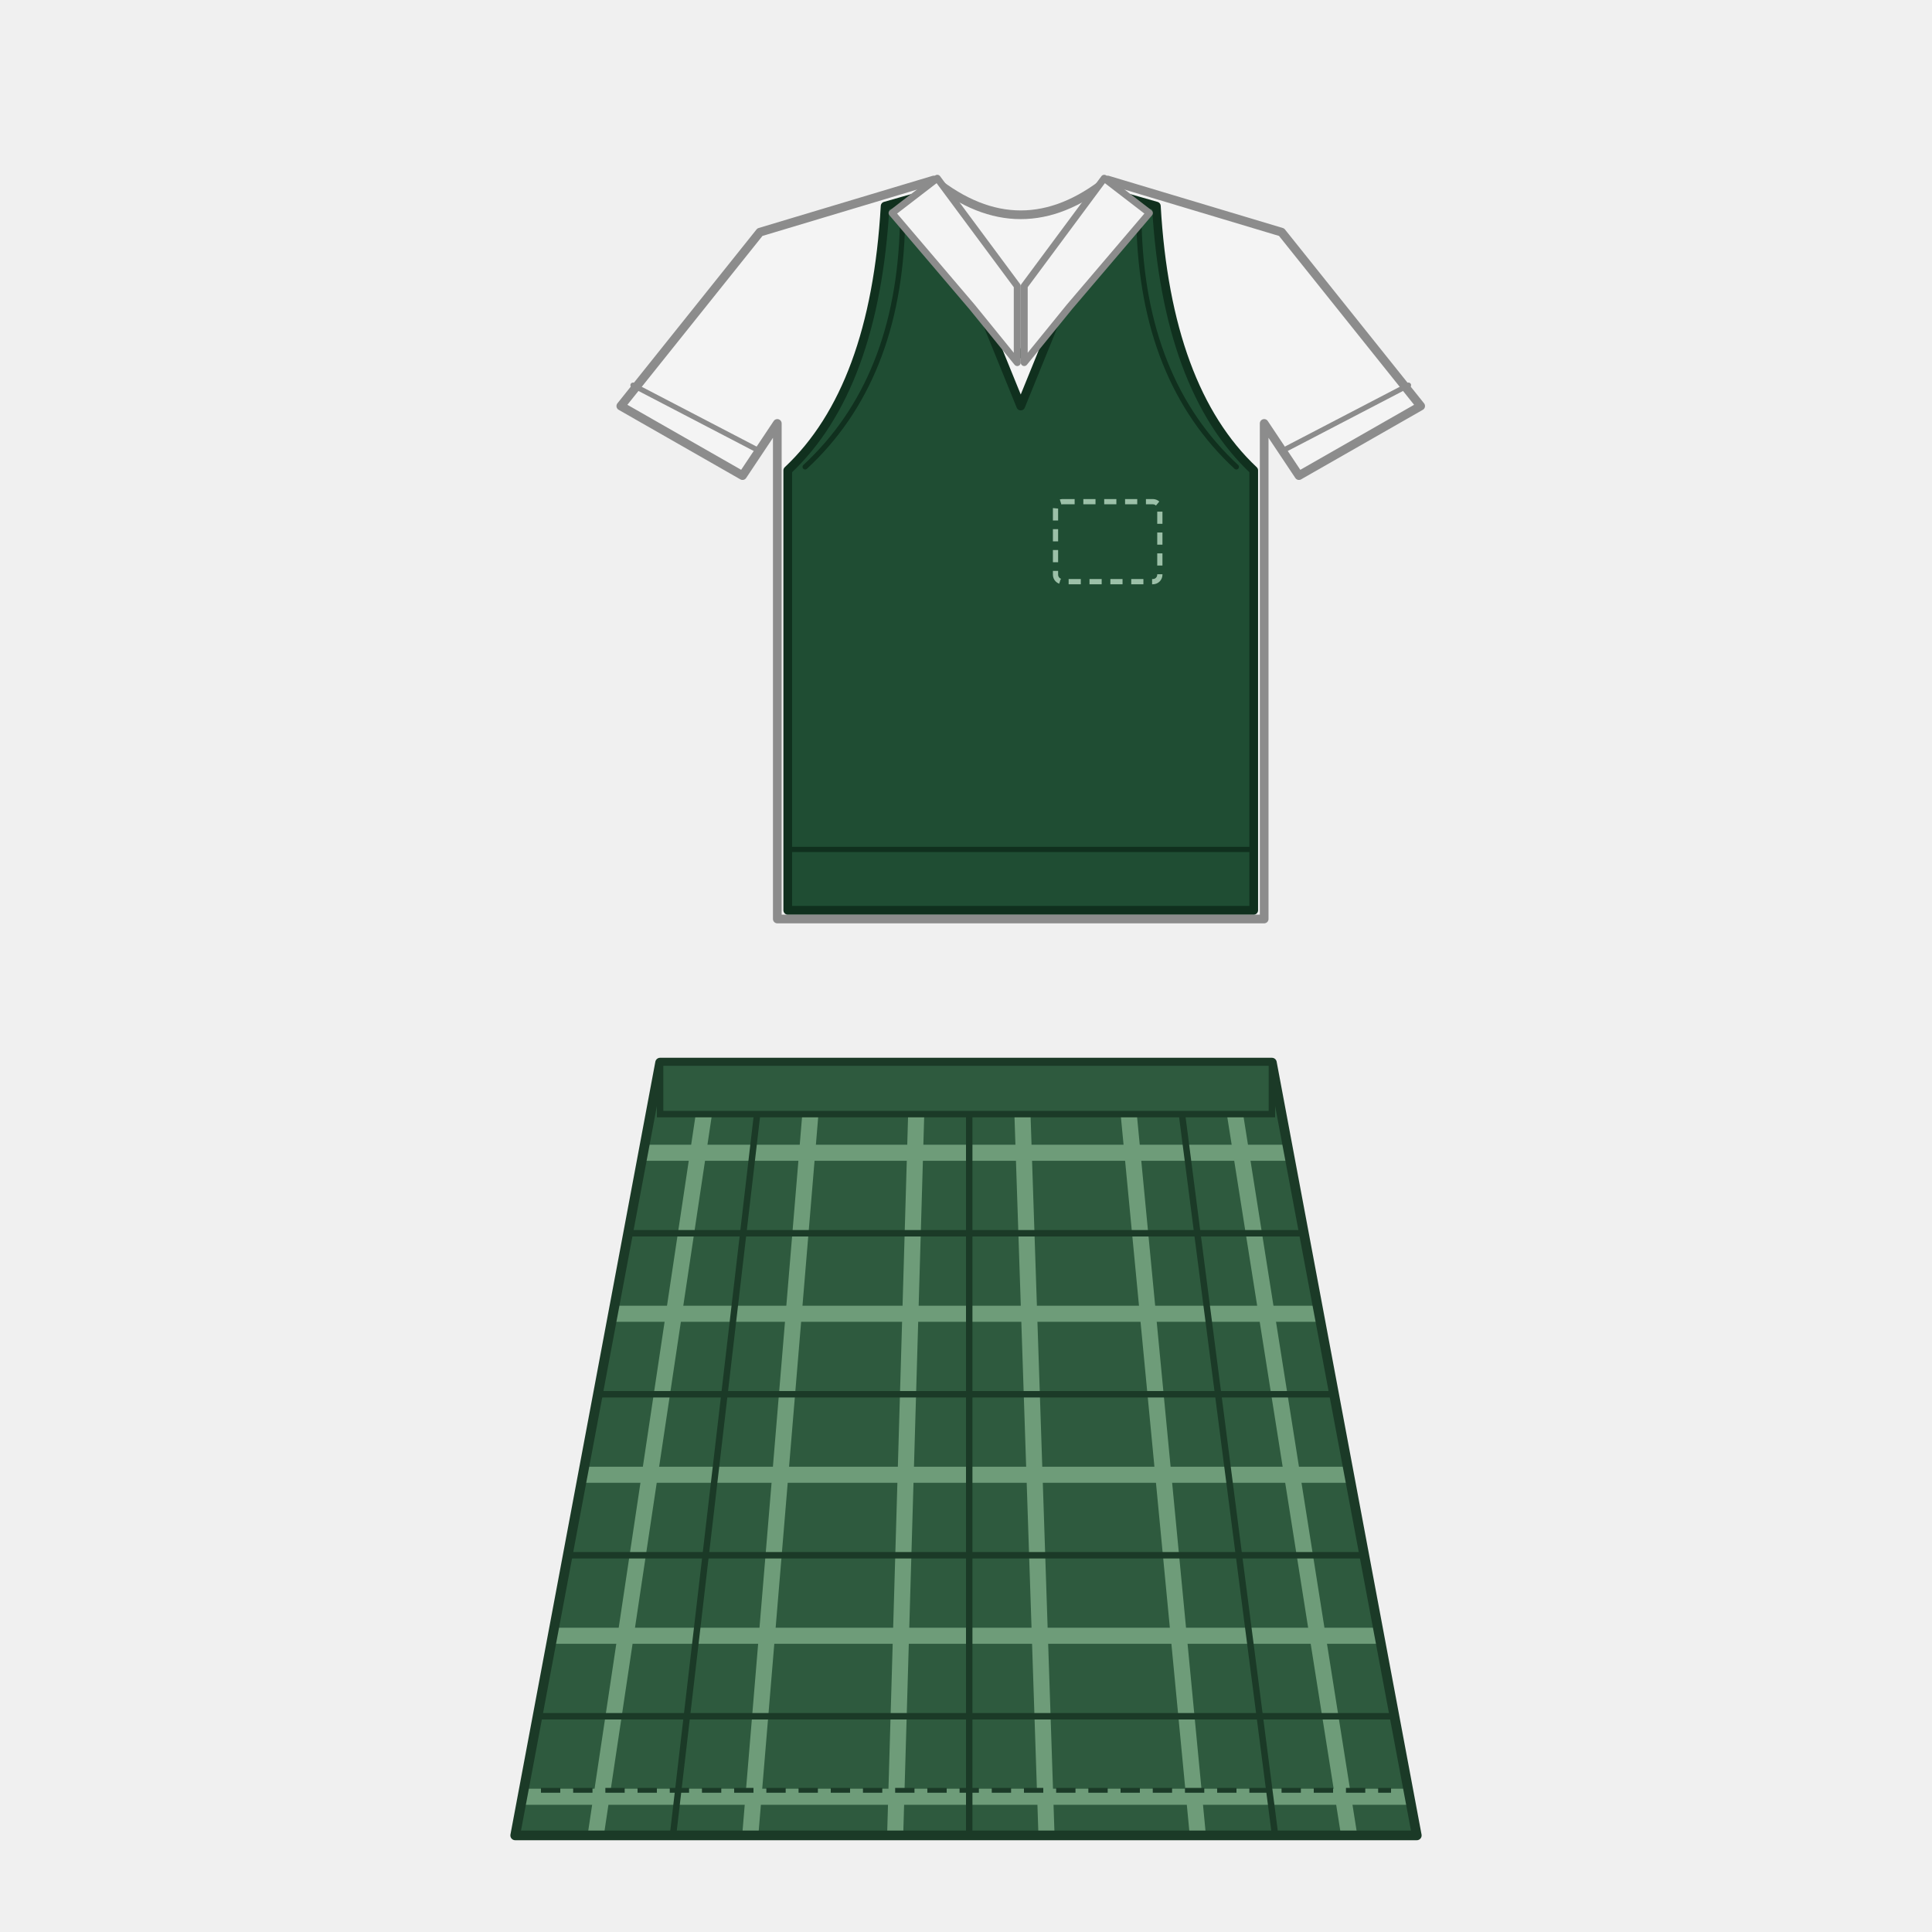
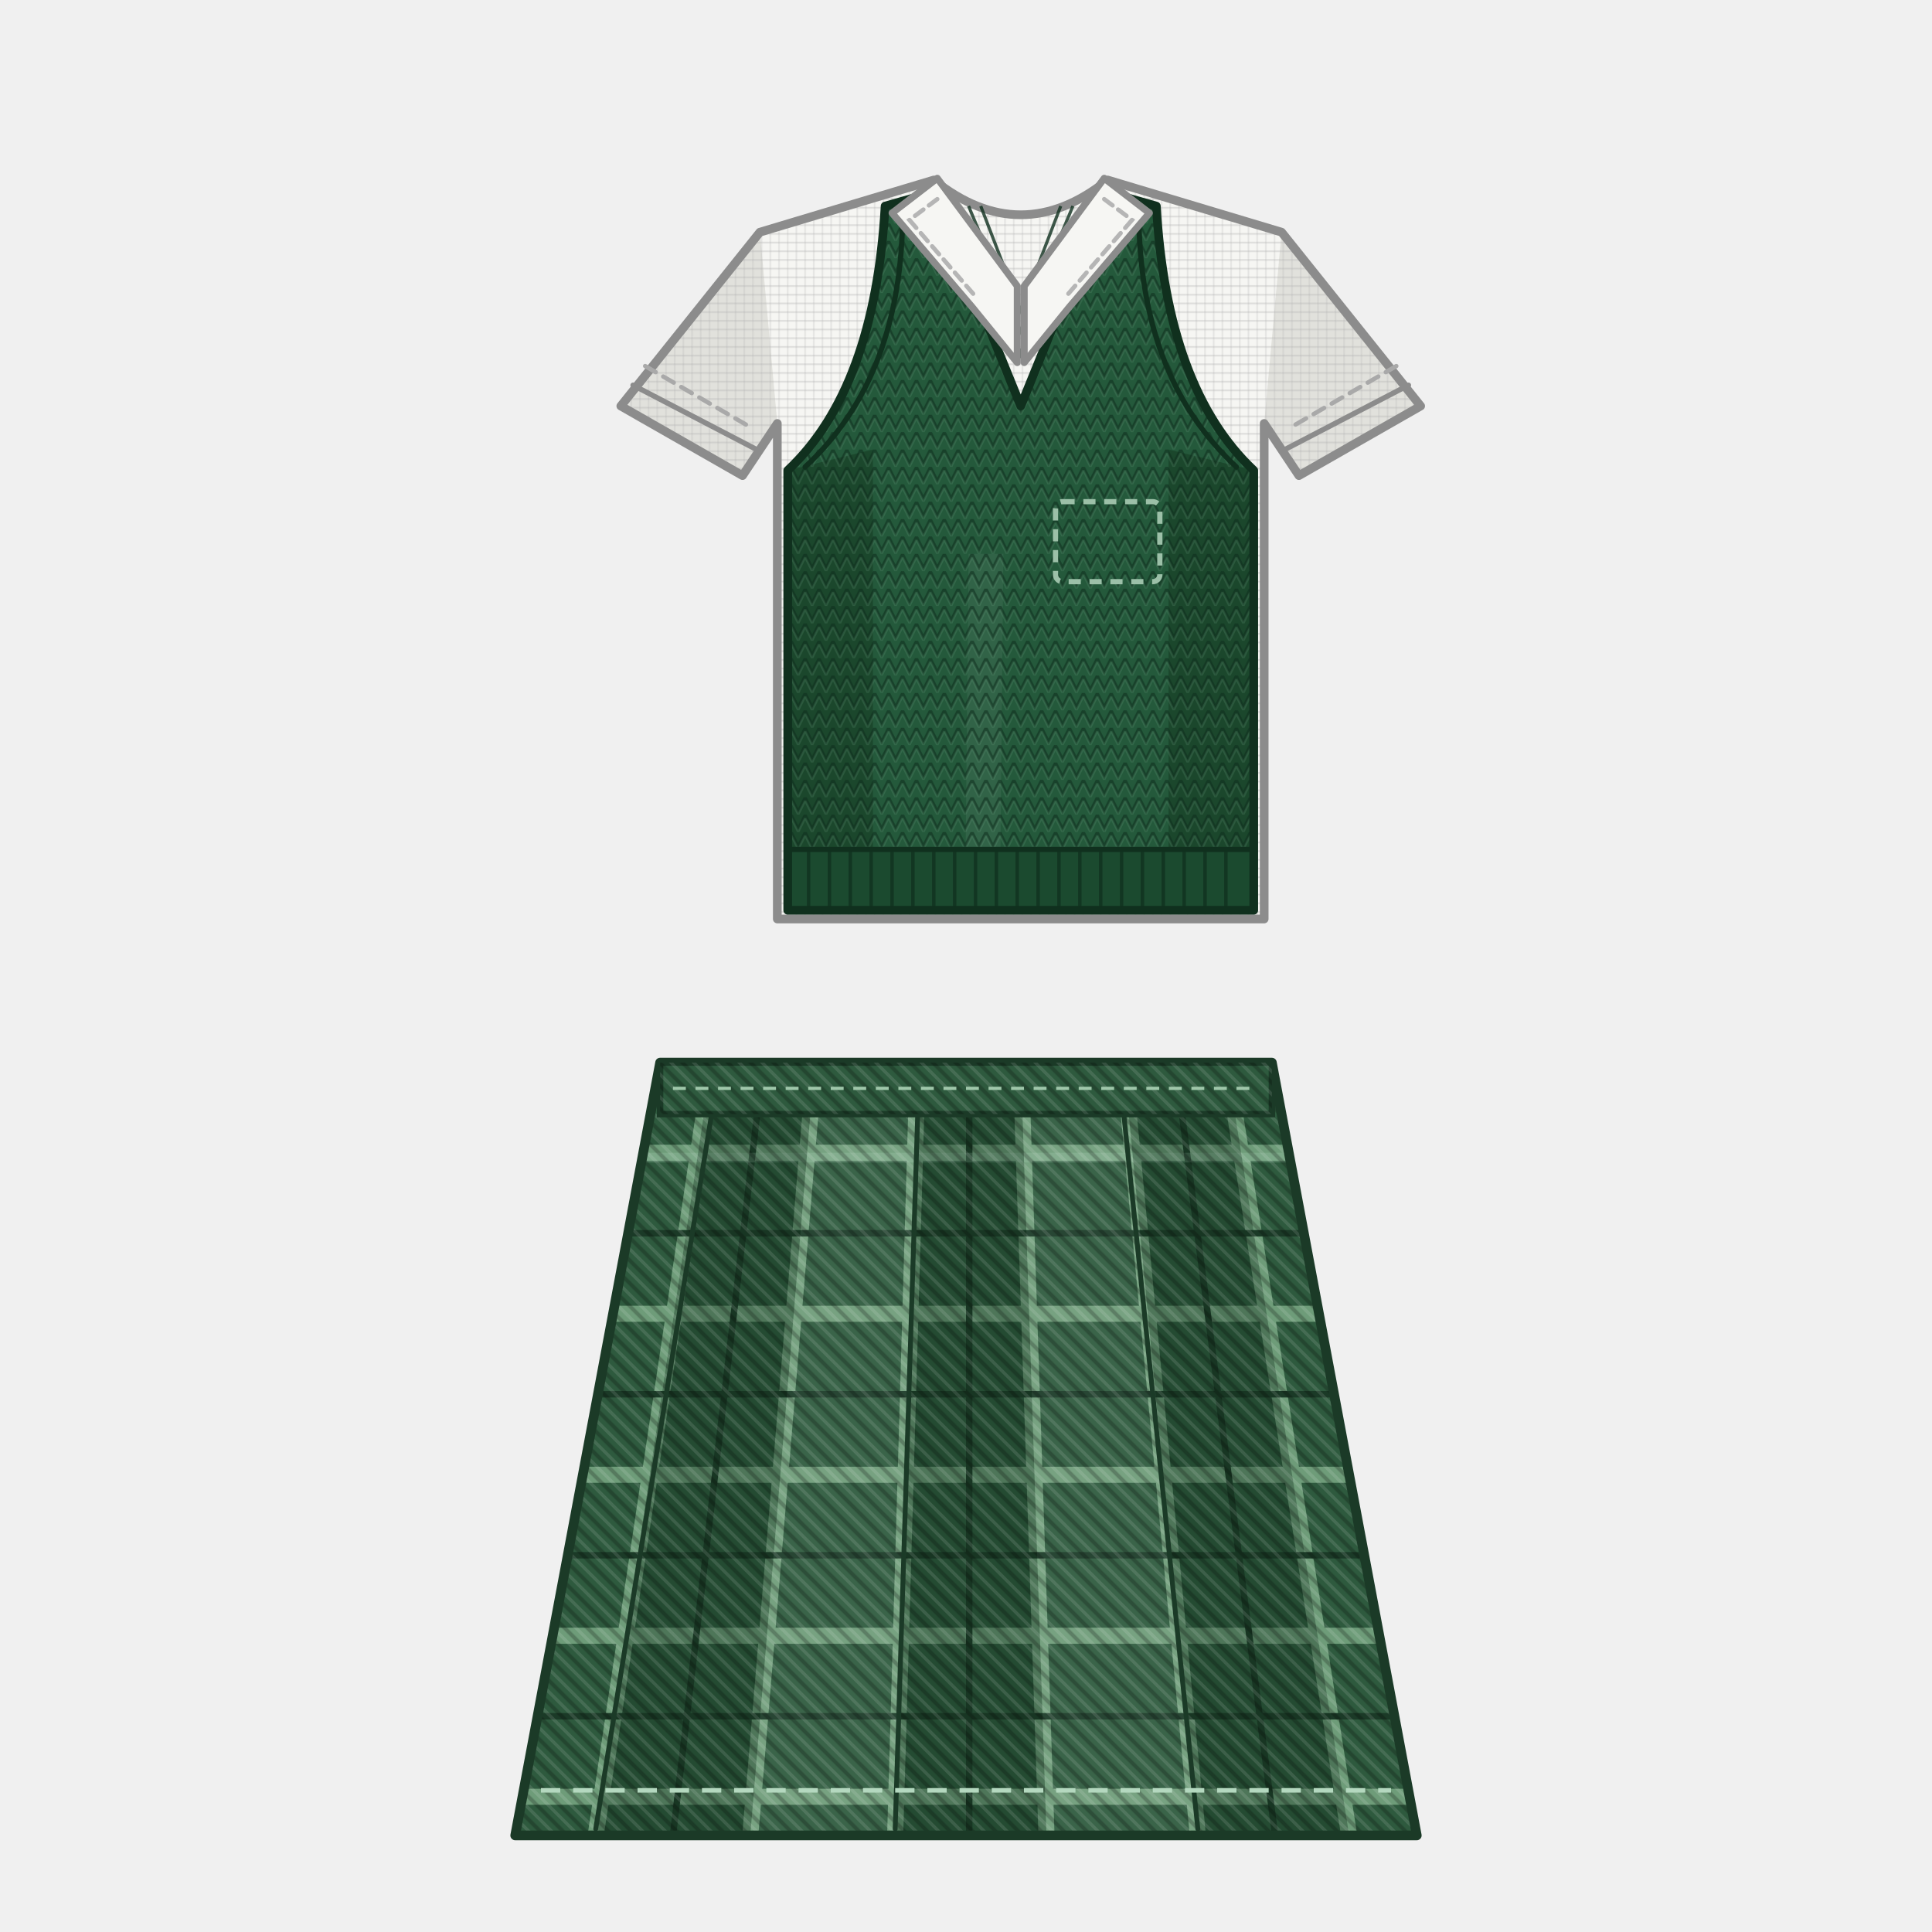
<svg xmlns="http://www.w3.org/2000/svg" width="600" height="600" viewBox="0 0 600 600" role="img">
  <defs>
    <clipPath id="falda">
      <path d="M205 330 L395 330 L440 570 L160 570 Z" />
    </clipPath>
+     <clipPath id="sueter">
+       <path d="M250 92 L222 100 Q216 205 166 252 L166 505 L434 505 L434 252 Q384 205 378 100 L350 92 L300 215 Z" />
+     </clipPath>
+     <clipPath id="camisa">
+       <path d="M250 85 L150 115 L70 215 L140 255 L160 225 L160 510 L440 510 L440 225 L460 255 L530 215 L450 115 L350 85 Q300 125 250 85 Z" />
+     </clipPath>
+     <pattern id="punto" width="8" height="10" patternUnits="userSpaceOnUse">
+       <path d="M0 0 L4 8 L8 0" fill="none" stroke="#0F2E1D" stroke-opacity="0.55" stroke-width="1.6" />
+       <path d="M0 2 L4 10 L8 2" fill="none" stroke="#7FB394" stroke-opacity="0.18" stroke-width="1.2" />
+     </pattern>
+     <pattern id="popelina" width="5" height="5" patternUnits="userSpaceOnUse">
+       <path d="M0 1 H5" stroke="#B5B5B5" stroke-opacity="0.35" stroke-width="1" />
+       <path d="M1 0 V5" stroke="#B5B5B5" stroke-opacity="0.25" stroke-width="1" />
+     </pattern>
+     <pattern id="sarga" width="5" height="5" patternUnits="userSpaceOnUse" patternTransform="rotate(45)">
+       <path d="M0 1 H5" stroke="#FFFFFF" stroke-opacity="0.11" stroke-width="1" />
+       <path d="M0 3.5 H5" stroke="#000000" stroke-opacity="0.22" stroke-width="1.2" />
+     </pattern>
  </defs>
  <g transform="translate(155,10) scale(0.54)">
-     <path d="M250 85 L150 115 L70 215 L140 255 L160 225 L160 510 L440 510 L440 225 L460 255 L530 215 L450 115 L350 85 Q300 125 250 85 Z" fill="#F4F4F4" stroke="#8C8C8C" stroke-width="5" stroke-linejoin="round" />
+     <g clip-path="url(#camisa)">
+       <rect x="60" y="80" width="480" height="440" fill="#F6F6F3" />
+       <path d="M70 215 L140 255 L160 225 L150 115 Z" fill="#CFCFC8" fill-opacity="0.55" />
+       <path d="M530 215 L460 255 L440 225 L450 115 Z" fill="#CFCFC8" fill-opacity="0.55" />
+       <rect x="60" y="80" width="480" height="440" fill="url(#popelina)" />
+     </g>
+     <path d="M250 85 L150 115 L70 215 L140 255 L160 225 L160 510 L440 510 L440 225 L460 255 L530 215 L450 115 L350 85 Q300 125 250 85 Z" fill="none" stroke="#8C8C8C" stroke-width="5" stroke-linejoin="round" />
    <path d="M77 203 L150 241" fill="none" stroke="#8C8C8C" stroke-width="3" stroke-linecap="round" />
+     <path d="M84 192 L146 228" fill="none" stroke="#A9A9A9" stroke-width="2.5" stroke-dasharray="7 5" stroke-linecap="round" />
    <path d="M523 203 L450 241" fill="none" stroke="#8C8C8C" stroke-width="3" stroke-linecap="round" />
-     <path d="M250 92 L222 100 Q216 205 166 252 L166 505 L434 505 L434 252 Q384 205 378 100 L350 92 L300 215 Z" fill="#1F4D33" stroke="#10301E" stroke-width="5" stroke-linejoin="round" />
+     <path d="M516 192 L454 228" fill="none" stroke="#A9A9A9" stroke-width="2.5" stroke-dasharray="7 5" stroke-linecap="round" />
+     <g clip-path="url(#sueter)">
+       <rect x="150" y="85" width="300" height="430" fill="#24593B" />
+       <path d="M166 252 L166 505 L215 505 L215 240 Z" fill="#12361F" fill-opacity="0.5" />
+       <path d="M434 252 L434 505 L385 505 L385 240 Z" fill="#12361F" fill-opacity="0.5" />
+       <path d="M270 300 L290 300 L288 505 L268 505 Z" fill="#FFFFFF" fill-opacity="0.06" />
+       <rect x="150" y="85" width="300" height="430" fill="url(#punto)" />
+       <rect x="166" y="470" width="268" height="35" fill="#1B4A2F" />
+       <path d="M166 478 H434 M166 486 H434" stroke="none" />
+       <g stroke="#0F2E1D" stroke-width="2" stroke-opacity="0.7">
+         <path d="M178 470 V505 M190 470 V505 M202 470 V505 M214 470 V505 M226 470 V505 M238 470 V505 M250 470 V505 M262 470 V505 M274 470 V505 M286 470 V505 M298 470 V505 M310 470 V505 M322 470 V505 M334 470 V505 M346 470 V505 M358 470 V505 M370 470 V505 M382 470 V505 M394 470 V505 M406 470 V505 M418 470 V505" />
+       </g>
+     </g>
+     <path d="M250 92 L222 100 Q216 205 166 252 L166 505 L434 505 L434 252 Q384 205 378 100 L350 92 L300 215 Z" fill="none" stroke="#10301E" stroke-width="5" stroke-linejoin="round" />
    <g fill="none" stroke="#10301E" stroke-width="3" stroke-linecap="round" stroke-linejoin="round">
      <path d="M262 98 L300 186 L338 98" />
      <path d="M166 470 L434 470" />
      <path d="M232 110 Q230 200 176 250" />
      <path d="M368 110 Q370 200 424 250" />
    </g>
-     <path d="M252 84 L226 104 L272 158 L298 190 L298 146 Z" fill="#F4F4F4" stroke="#8C8C8C" stroke-width="4" stroke-linejoin="round" />
-     <path d="M348 84 L374 104 L328 158 L302 190 L302 146 Z" fill="#F4F4F4" stroke="#8C8C8C" stroke-width="4" stroke-linejoin="round" />
+     <g fill="none" stroke="#10301E" stroke-width="1.8" stroke-opacity="0.8">
+       <path d="M270 100 L300 172 L330 100" />
+       <path d="M277 100 L300 160 L323 100" />
+     </g>
+     <path d="M252 84 L226 104 L272 158 L298 190 L298 146 Z" fill="#F6F6F3" stroke="#8C8C8C" stroke-width="4" stroke-linejoin="round" />
+     <path d="M348 84 L374 104 L328 158 L302 190 L302 146 Z" fill="#F6F6F3" stroke="#8C8C8C" stroke-width="4" stroke-linejoin="round" />
+     <path d="M252 96 L236 108 L274 152 M348 96 L364 108 L326 152" fill="none" stroke="#B5B5B5" stroke-width="2.5" stroke-dasharray="6 4" stroke-linecap="round" />
    <rect x="320" y="270" width="60" height="46" rx="4" fill="none" stroke="#9CC0A8" stroke-width="3" stroke-dasharray="7 5" />
  </g>
  <g clip-path="url(#falda)">
    <rect x="150" y="320" width="300" height="260" fill="#2E5A3E" />
    <g stroke="#6E9C79" stroke-width="5" fill="none">
      <path d="M221 330 L185 570" />
      <path d="M253 330 L233 570" />
      <path d="M285 330 L278 570" />
      <path d="M317 330 L325 570" />
      <path d="M349 330 L372 570" />
      <path d="M381 330 L419 570" />
      <path d="M150 358 L450 358" />
      <path d="M150 408 L450 408" />
      <path d="M150 458 L450 458" />
      <path d="M150 508 L450 508" />
      <path d="M150 558 L450 558" />
    </g>
    <g stroke="#1B3A27" stroke-width="2" fill="none">
      <path d="M237 330 L209 570" />
      <path d="M301 330 L301 570" />
      <path d="M365 330 L396 570" />
      <path d="M150 383 L450 383" />
      <path d="M150 433 L450 433" />
      <path d="M150 483 L450 483" />
      <path d="M150 533 L450 533" />
    </g>
+     <g fill="#9FC7AA" fill-opacity="0.3">
+       <rect x="150" y="358" width="300" height="3" />
+     </g>
+     <path d="M221 330 L253 330 L233 570 L185 570 Z" fill="#12301F" fill-opacity="0.35" />
+     <path d="M285 330 L317 330 L325 570 L278 570 Z" fill="#12301F" fill-opacity="0.35" />
+     <path d="M349 330 L381 330 L419 570 L372 570 Z" fill="#12301F" fill-opacity="0.35" />
+     <path d="M253 330 L285 330 L278 570 L233 570 Z" fill="#FFFFFF" fill-opacity="0.06" />
+     <path d="M317 330 L349 330 L372 570 L325 570 Z" fill="#FFFFFF" fill-opacity="0.06" />
+     <rect x="150" y="320" width="300" height="260" fill="url(#sarga)" />
+   </g>
+   <g fill="none" stroke="#1B3A27" stroke-width="1.5" stroke-linecap="round">
+     <path d="M221 346 L185 568" />
+     <path d="M285 346 L278 568" />
+     <path d="M349 346 L372 568" />
  </g>
  <path d="M205 330 L395 330 L440 570 L160 570 Z" fill="none" stroke="#1B3A27" stroke-width="3" stroke-linejoin="round" />
  <path d="M205 330 L395 330 L395 346 L205 346 Z" fill="#2E5A3E" stroke="#1B3A27" stroke-width="2" />
-   <path d="M168 556 L432 556" fill="none" stroke="#1B3A27" stroke-width="1.5" stroke-dasharray="6 4" />
+   <rect x="205" y="330" width="190" height="16" fill="url(#sarga)" />
+   <path d="M209 338 L391 338" fill="none" stroke="#9FC7AA" stroke-width="1" stroke-dasharray="4 3" />
+   <path d="M168 556 L432 556" fill="none" stroke="#B4D8BF" stroke-width="1.4" stroke-dasharray="6 4" />
</svg>
